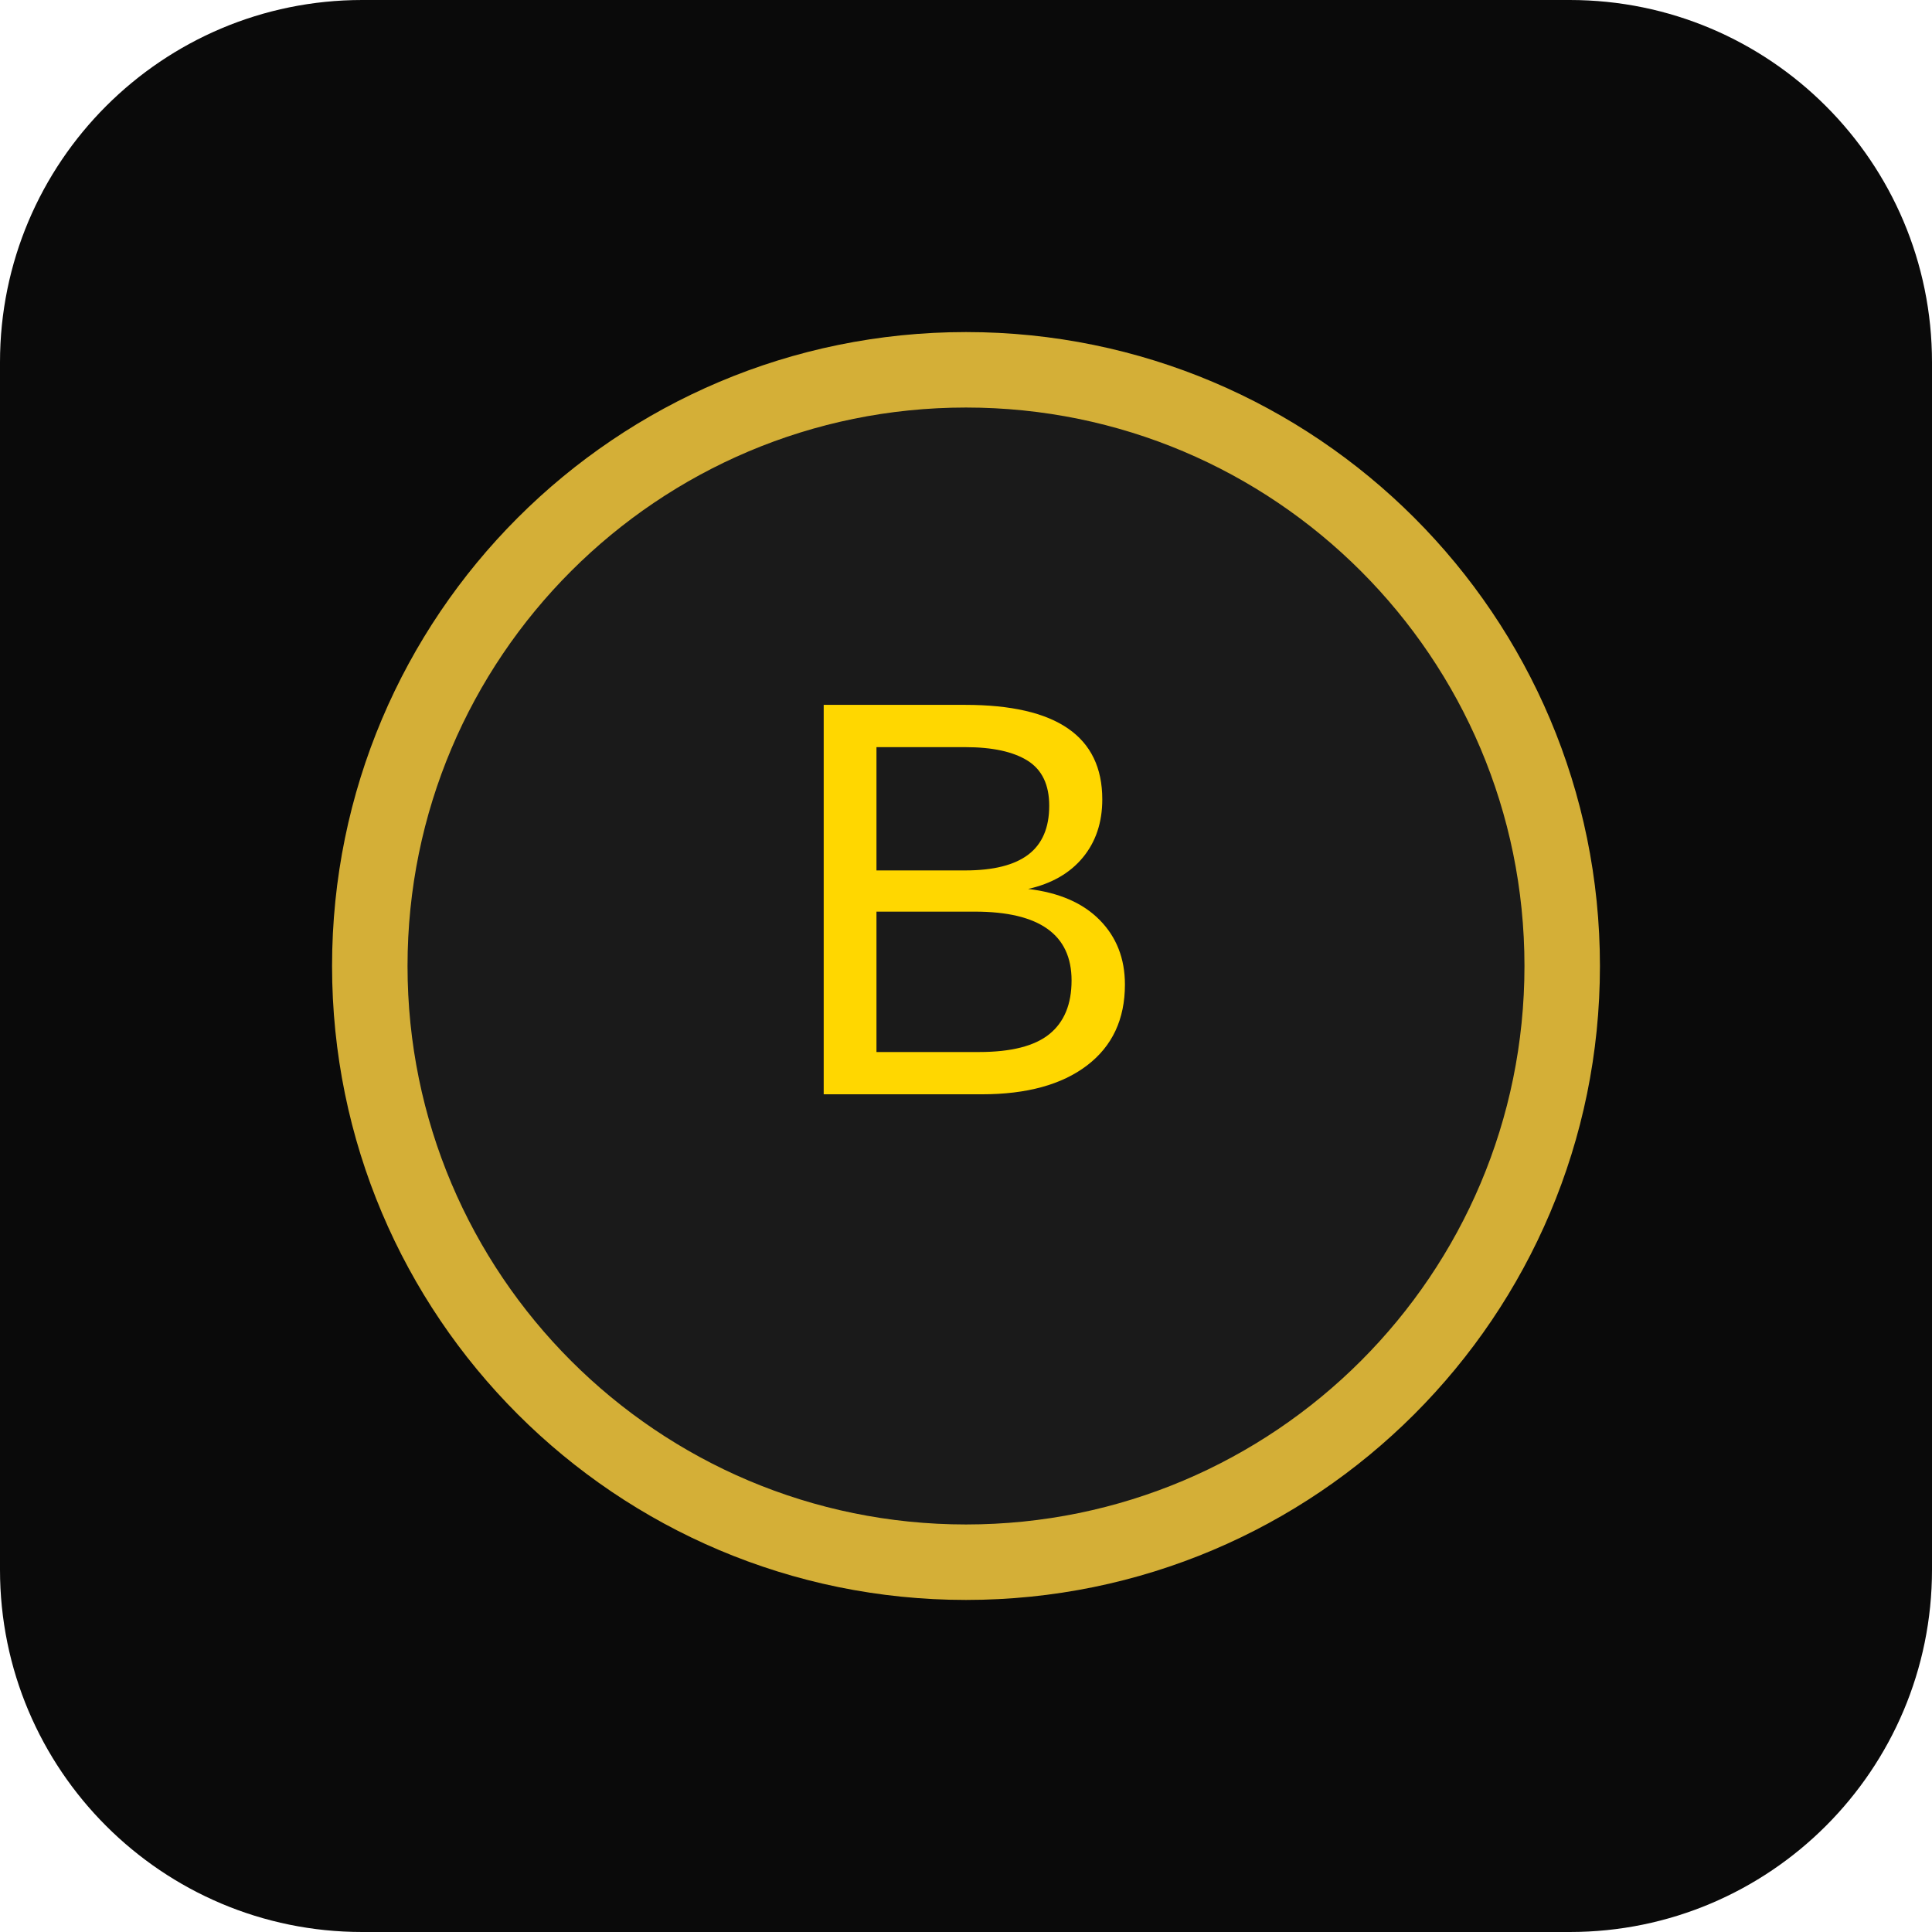
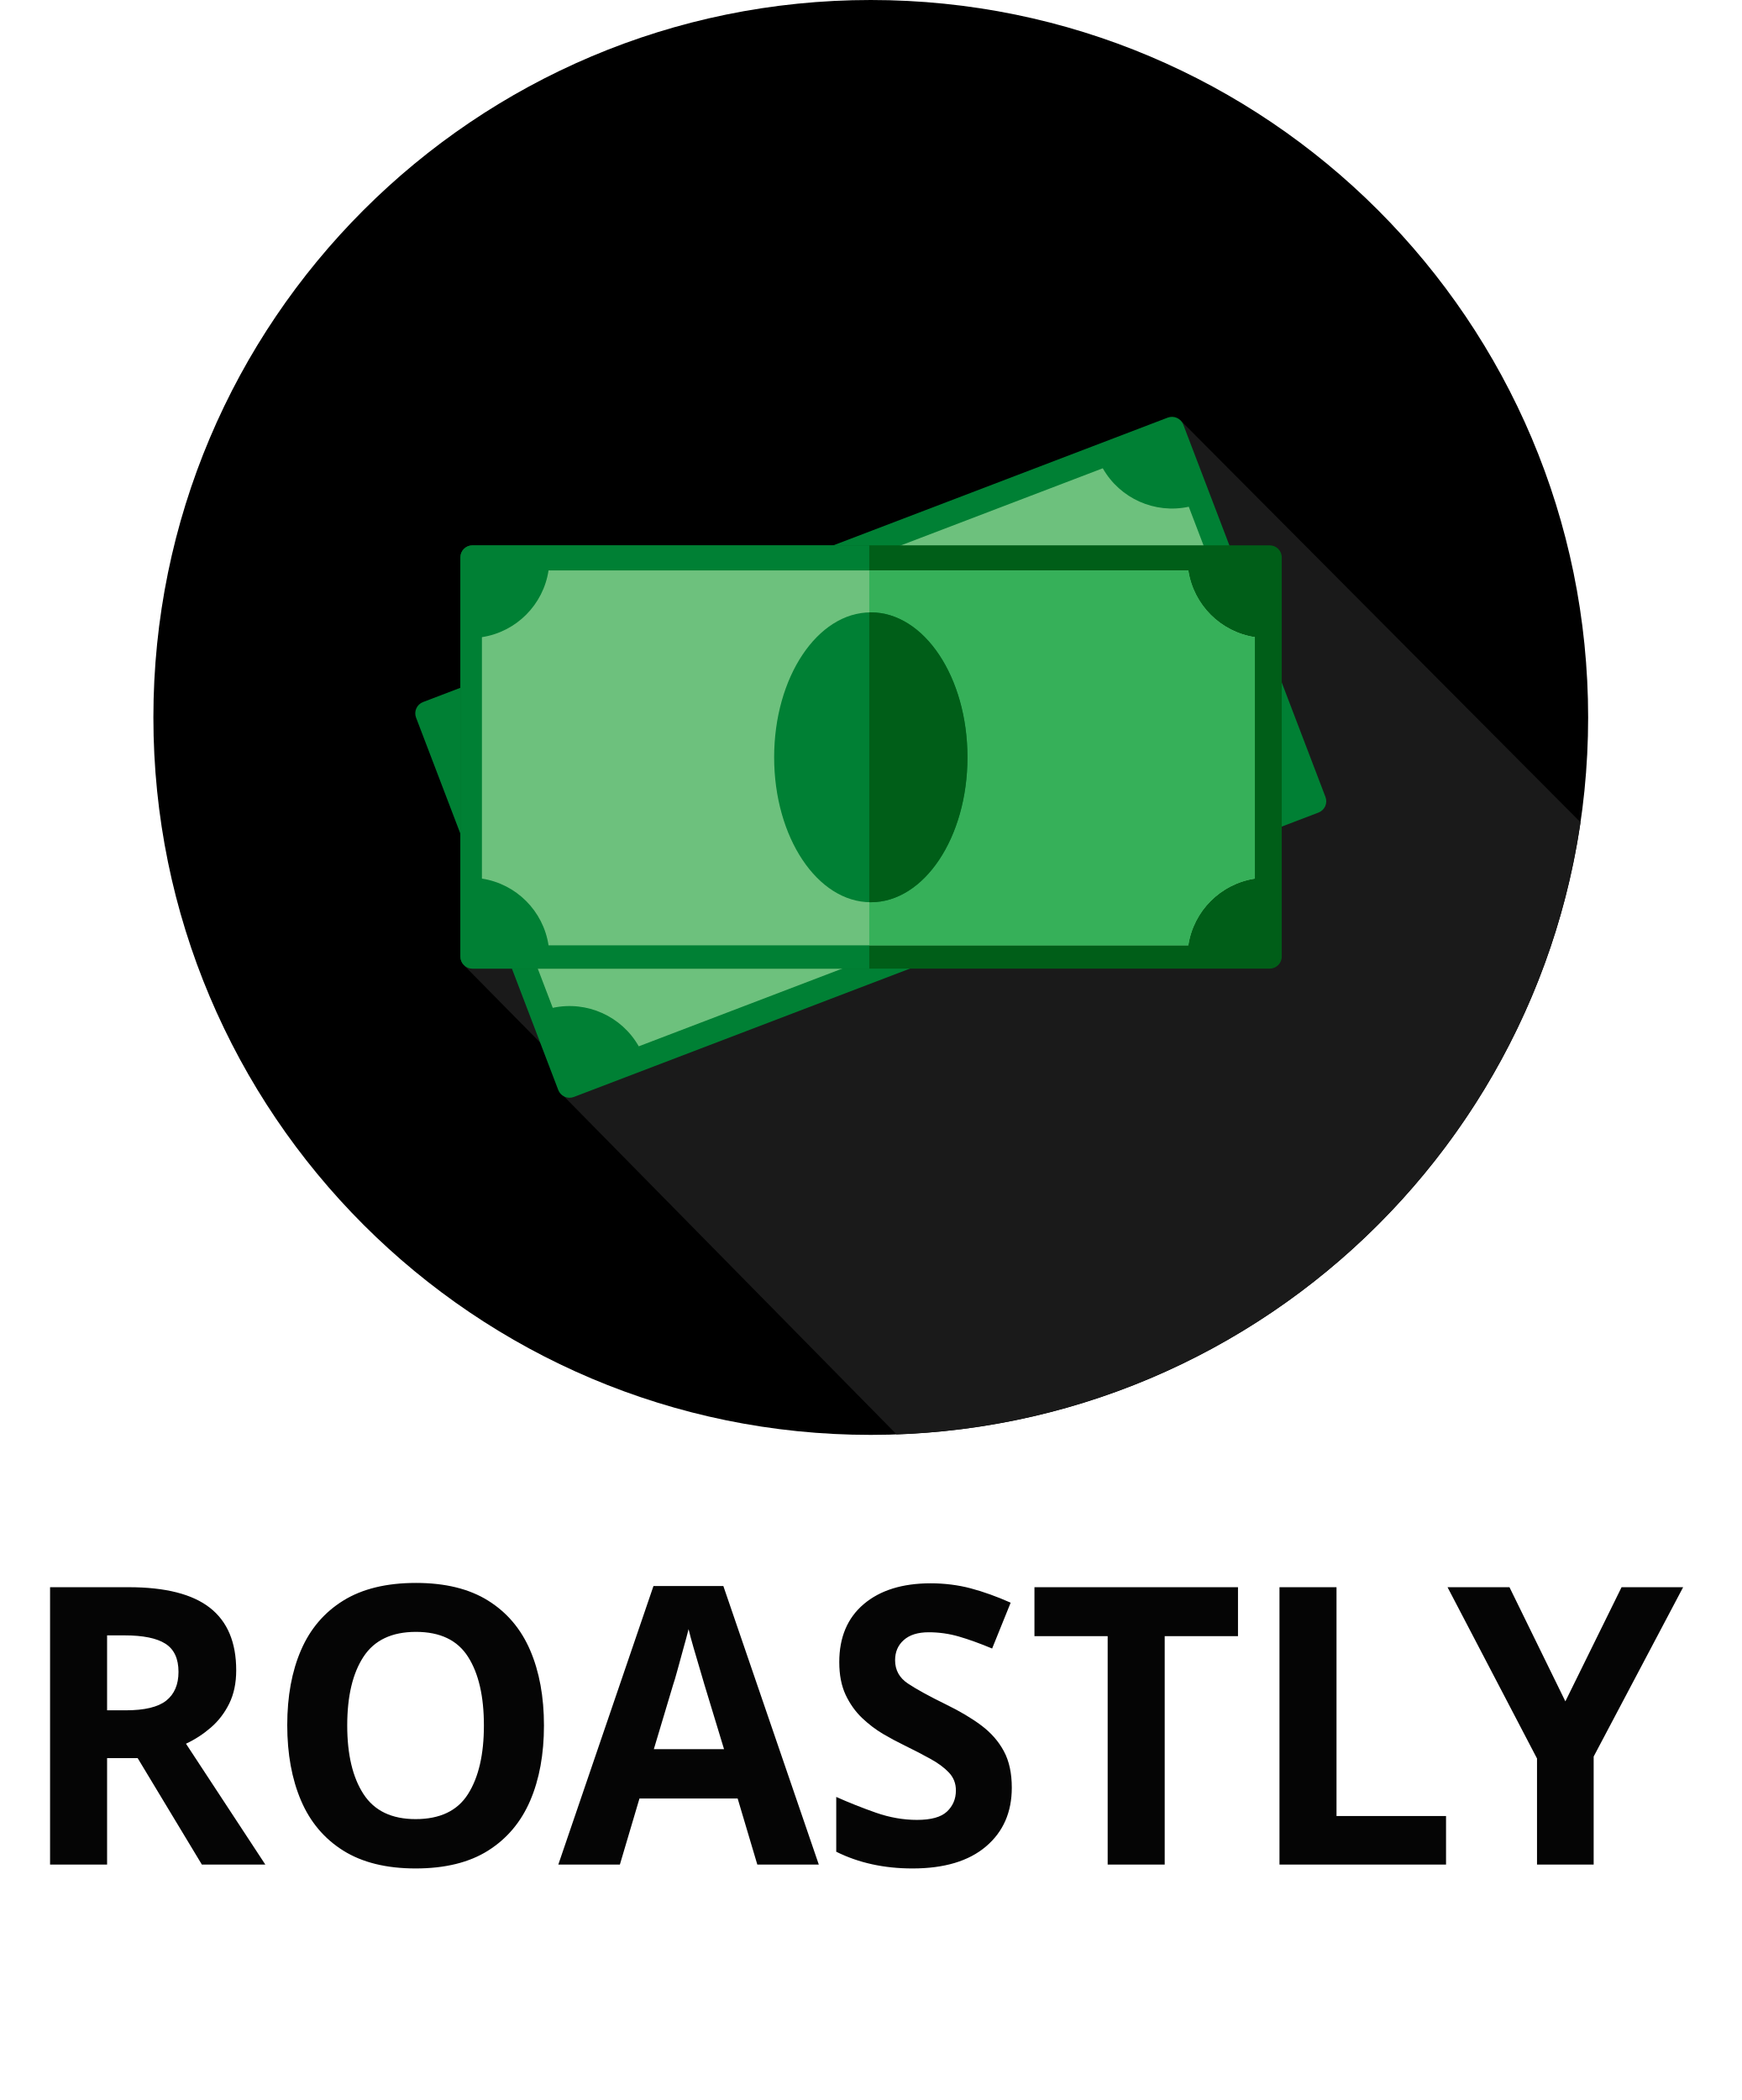
- <svg xmlns="http://www.w3.org/2000/svg" width="512" height="512" viewBox="0 0 512 512">
-   <rect width="512" height="512" rx="96" fill="#0a0a0a" />
-   <circle cx="256" cy="256" r="158" fill="#1a1a1a" stroke="#D4AF37" stroke-width="20" />
-   <text x="256" y="290" text-anchor="middle" font-family="Arial, sans-serif" font-size="150" fill="#FFD700">B</text>
+ <svg xmlns="http://www.w3.org/2000/svg" id="Layer_1" data-name="Layer 1" viewBox="0 0 349.686 421.625">
+   <defs>
+     <style>
+       .cls-1 {
+         fill: #1a1a1a;
+       }
+ 
+       .cls-2 {
+         fill: #008034;
+       }
+ 
+       .cls-3 {
+         fill: #6dc17d;
+       }
+ 
+       .cls-4 {
+         fill: #005e18;
+       }
+ 
+       .cls-5 {
+         fill: #36b059;
+       }
+ 
+       .cls-6 {
+         opacity: 0.98;
+         font-size: 78px;
+         font-family: Poppins-Bold, Poppins;
+         font-weight: 700;
+       }
+     </style>
+   </defs>
+   <circle cx="174.843" cy="144.044" r="144.044" />
+   <path class="cls-1" d="M261.18,351.484A144.07,144.07,0,0,0,398.509,228.589l-80.325-80.7-80.451,57.848-24.655,8.193L174.49,257.476l21.685,22-1.765,4.158Z" transform="translate(-81.157 -63.5)" />
+   <path class="cls-2" d="M347.3,223.508l-28.551-74.757a2.426,2.426,0,0,0-3.131-1.4L166.1,204.453a2.423,2.423,0,0,0-1.4,3.131l28.551,74.758a2.421,2.421,0,0,0,3.131,1.4l149.516-57.1A2.424,2.424,0,0,0,347.3,223.508Z" transform="translate(-81.157 -63.5)" />
+   <path class="cls-3" d="M337.13,210.476l-17.276-45.234a15.985,15.985,0,0,1-17.269-7.724L182.593,203.346a15.989,15.989,0,0,1-7.724,17.27l17.277,45.234a15.985,15.985,0,0,1,17.269,7.724l119.991-45.828A15.99,15.99,0,0,1,337.13,210.476Z" transform="translate(-81.157 -63.5)" />
+   <path class="cls-4" d="M336.1,172.988H176.021a2.425,2.425,0,0,0-2.425,2.425v80.136a2.425,2.425,0,0,0,2.425,2.425H336.1a2.425,2.425,0,0,0,2.425-2.425V175.413A2.425,2.425,0,0,0,336.1,172.988Z" transform="translate(-81.157 -63.5)" />
+   <path class="cls-2" d="M255.7,172.988h-79.68a2.425,2.425,0,0,0-2.425,2.425v80.136a2.425,2.425,0,0,0,2.425,2.425H255.7V172.988Z" transform="translate(-81.157 -63.5)" />
+   <path class="cls-3" d="M191.3,178.03a16,16,0,0,1-13.378,13.393V239.9A16,16,0,0,1,191.3,253.293H319.747A16,16,0,0,1,333.125,239.9V191.423a16,16,0,0,1-13.378-13.393Z" transform="translate(-81.157 -63.5)" />
+   <path class="cls-5" d="M319.778,178.03H255.7v75.263h64.077A15.979,15.979,0,0,1,333.125,239.9V191.423A15.979,15.979,0,0,1,319.778,178.03Z" transform="translate(-81.157 -63.5)" />
+   <ellipse class="cls-2" cx="174.843" cy="152.046" rx="19.4" ry="29.1" />
+   <path class="cls-4" d="M256.024,186.446c-.108,0-.215.01-.323.013v58.175c.108,0,.215.013.323.013,10.715,0,19.4-13.028,19.4-29.1S266.739,186.446,256.024,186.446Z" transform="translate(-81.157 -63.5)" />
+   <text class="cls-6" transform="translate(3.233 374.356) scale(0.972 1)">ROASTLY</text>
</svg>
